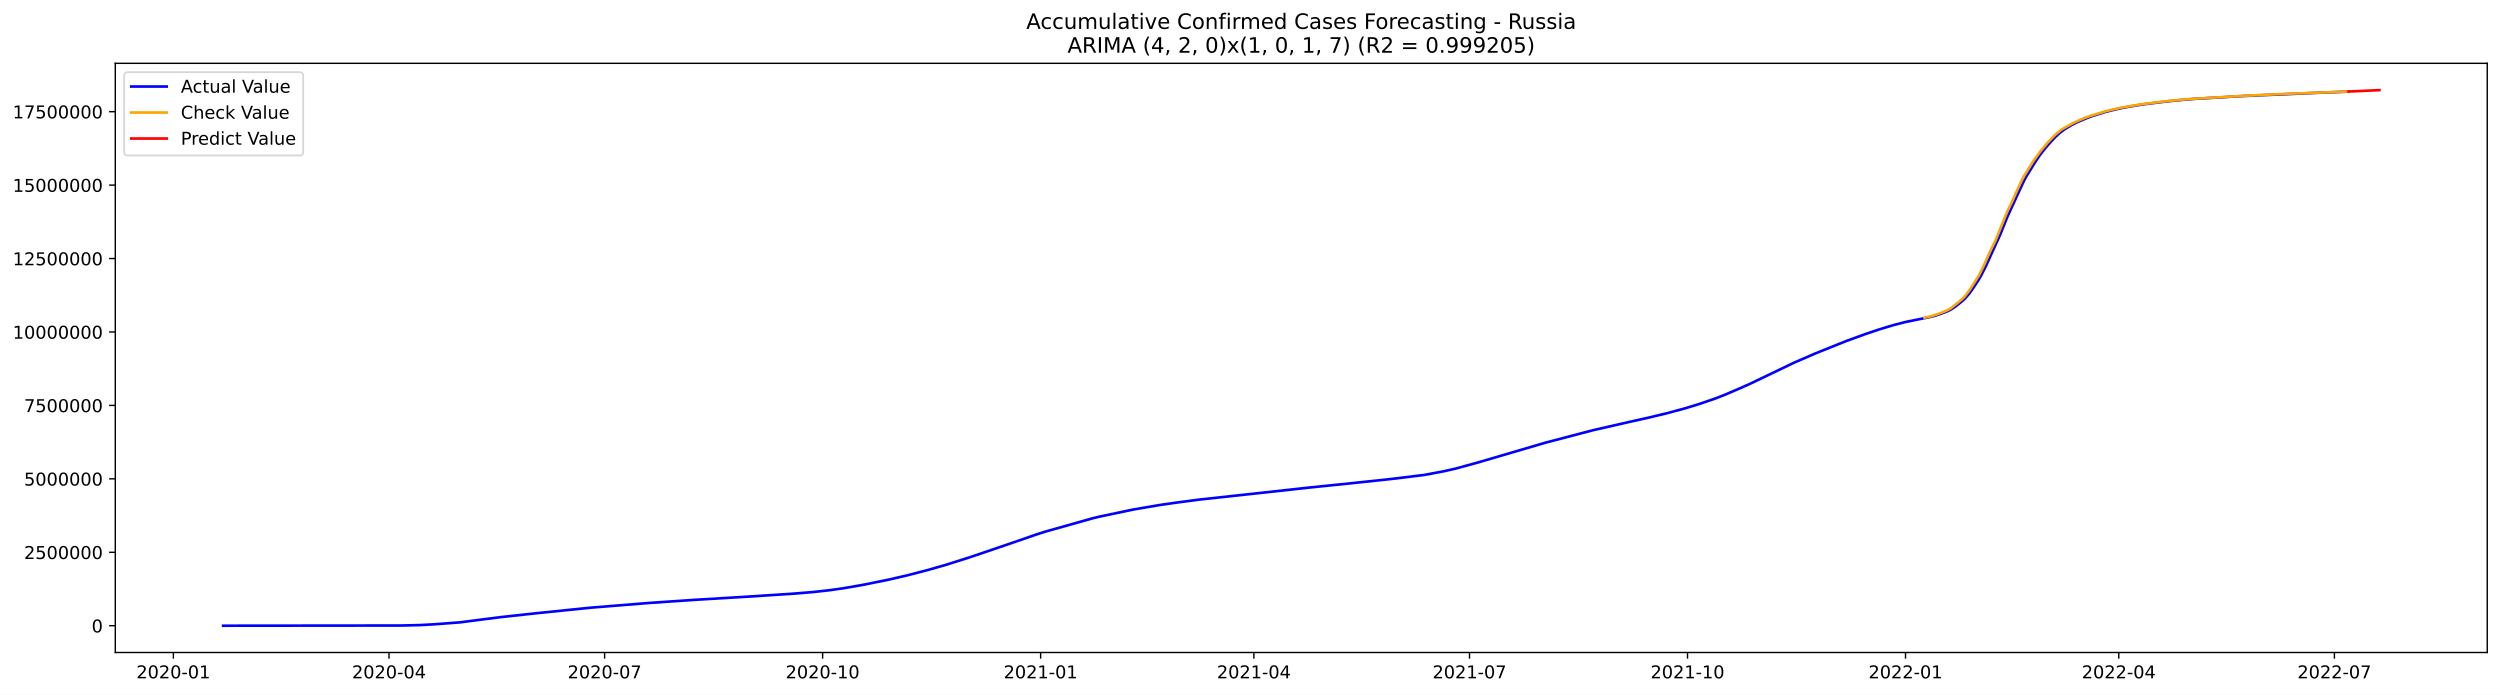
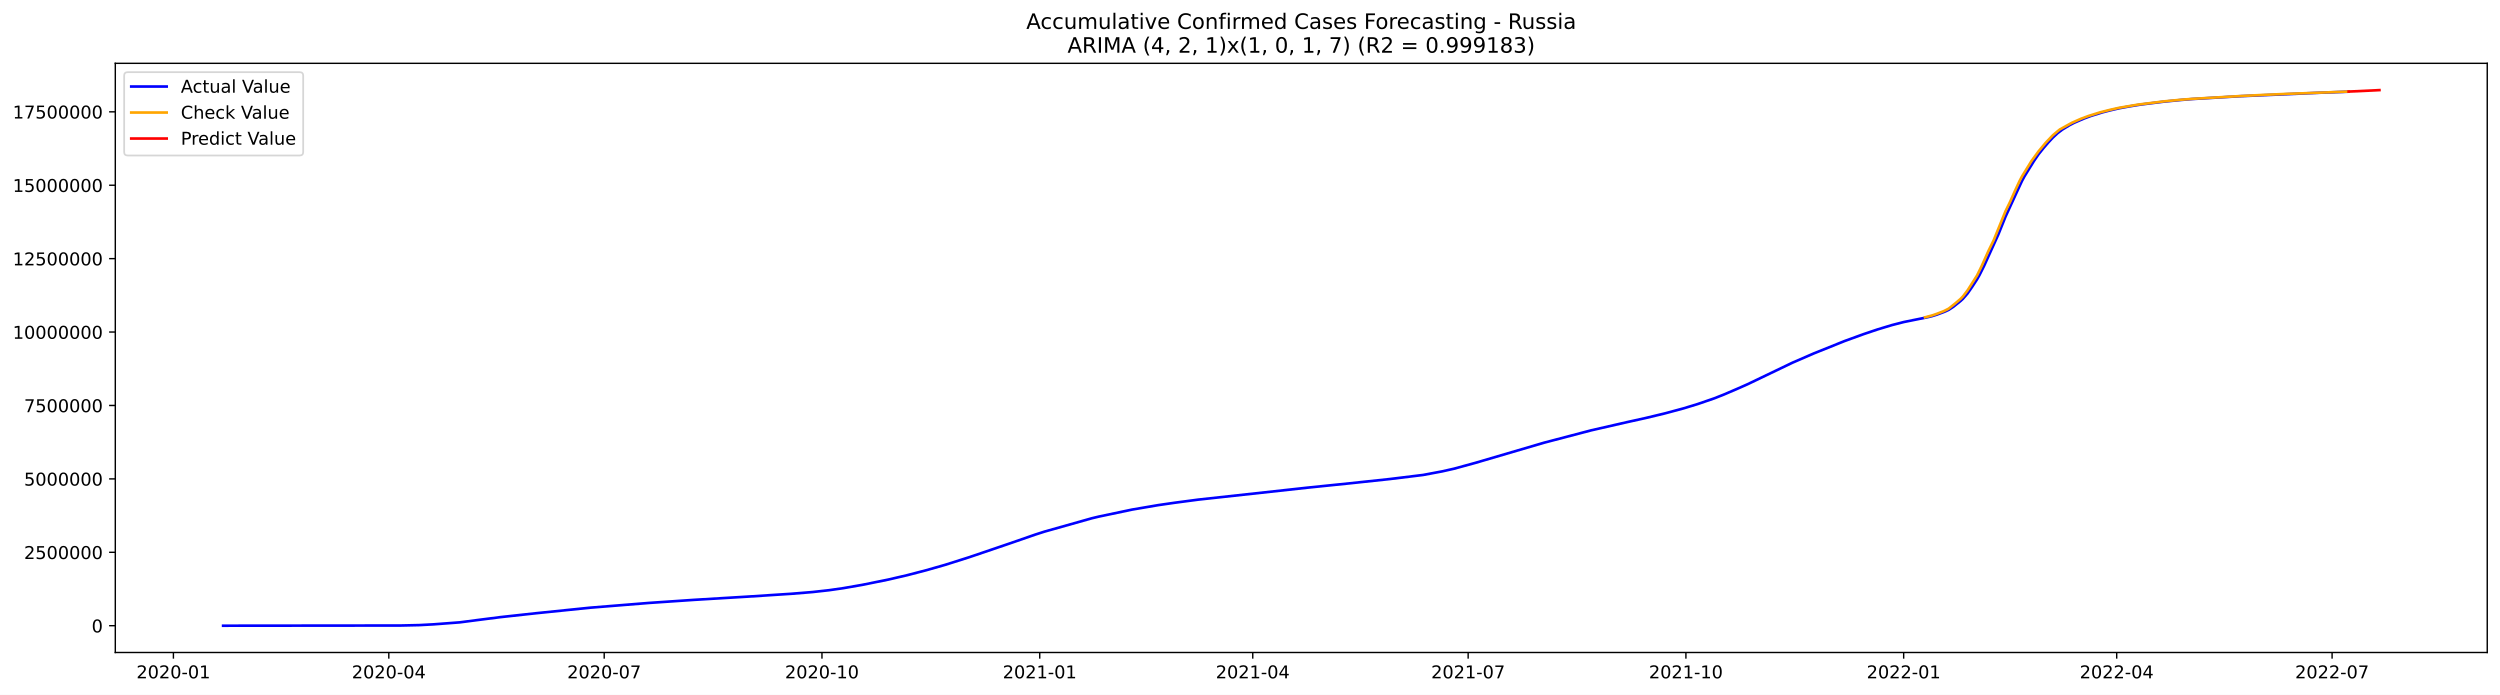
<svg xmlns="http://www.w3.org/2000/svg" xmlns:xlink="http://www.w3.org/1999/xlink" width="1411.5pt" height="392.274pt" viewBox="0 0 1411.5 392.274" version="1.1">
  <defs>
    <style type="text/css">*{stroke-linejoin: round; stroke-linecap: butt}</style>
  </defs>
  <g id="figure_1">
    <g id="patch_1">
      <path d="M 0 392.274  L 1411.5 392.274  L 1411.5 0  L 0 0  z " style="fill: #ffffff" />
    </g>
    <g id="axes_1">
      <g id="patch_2">
        <path d="M 65.1 368.396  L 1404.3 368.396  L 1404.3 35.755  L 65.1 35.755  z " style="fill: #ffffff" />
      </g>
      <g id="matplotlib.axis_1">
        <g id="xtick_1">
          <g id="line2d_1">
            <defs>
-               <path id="m267a9fa837" d="M 0 0  L 0 3.5  " style="stroke: #000000; stroke-width: 0.8" />
+               <path id="mc9245961fc" d="M 0 0  L 0 3.5  " style="stroke: #000000; stroke-width: 0.8" />
            </defs>
            <g>
-               <use xlink:href="#m267a9fa837" x="97.878" y="368.396" style="stroke: #000000; stroke-width: 0.8" />
+               <use xlink:href="#mc9245961fc" x="97.908" y="368.396" style="stroke: #000000; stroke-width: 0.8" />
            </g>
          </g>
          <g id="text_1">
-             <g transform="translate(76.98622 382.9939)scale(0.1 -0.1)">
+             <g transform="translate(77.01706 382.9939)scale(0.1 -0.1)">
              <defs>
                <path id="DejaVuSans-32" d="M 1228 531  L 3431 531  L 3431 0  L 469 0  L 469 531  Q 828 903 1448 1529  Q 2069 2156 2228 2338  Q 2531 2678 2651 2914  Q 2772 3150 2772 3378  Q 2772 3750 2511 3984  Q 2250 4219 1831 4219  Q 1534 4219 1204 4116  Q 875 4013 500 3803  L 500 4441  Q 881 4594 1212 4672  Q 1544 4750 1819 4750  Q 2544 4750 2975 4387  Q 3406 4025 3406 3419  Q 3406 3131 3298 2873  Q 3191 2616 2906 2266  Q 2828 2175 2409 1742  Q 1991 1309 1228 531  z " transform="scale(0.015625)" />
                <path id="DejaVuSans-30" d="M 2034 4250  Q 1547 4250 1301 3770  Q 1056 3291 1056 2328  Q 1056 1369 1301 889  Q 1547 409 2034 409  Q 2525 409 2770 889  Q 3016 1369 3016 2328  Q 3016 3291 2770 3770  Q 2525 4250 2034 4250  z M 2034 4750  Q 2819 4750 3233 4129  Q 3647 3509 3647 2328  Q 3647 1150 3233 529  Q 2819 -91 2034 -91  Q 1250 -91 836 529  Q 422 1150 422 2328  Q 422 3509 836 4129  Q 1250 4750 2034 4750  z " transform="scale(0.015625)" />
                <path id="DejaVuSans-2d" d="M 313 2009  L 1997 2009  L 1997 1497  L 313 1497  L 313 2009  z " transform="scale(0.015625)" />
                <path id="DejaVuSans-31" d="M 794 531  L 1825 531  L 1825 4091  L 703 3866  L 703 4441  L 1819 4666  L 2450 4666  L 2450 531  L 3481 531  L 3481 0  L 794 0  L 794 531  z " transform="scale(0.015625)" />
              </defs>
              <use xlink:href="#DejaVuSans-32" />
              <use xlink:href="#DejaVuSans-30" x="63.623" />
              <use xlink:href="#DejaVuSans-32" x="127.246" />
              <use xlink:href="#DejaVuSans-30" x="190.869" />
              <use xlink:href="#DejaVuSans-2d" x="254.492" />
              <use xlink:href="#DejaVuSans-30" x="290.576" />
              <use xlink:href="#DejaVuSans-31" x="354.199" />
            </g>
          </g>
        </g>
        <g id="xtick_2">
          <g id="line2d_2">
            <g>
-               <use xlink:href="#m267a9fa837" x="219.623" y="368.396" style="stroke: #000000; stroke-width: 0.8" />
+               <use xlink:href="#mc9245961fc" x="219.52" y="368.396" style="stroke: #000000; stroke-width: 0.8" />
            </g>
          </g>
          <g id="text_2">
-             <g transform="translate(198.7317 382.9939)scale(0.1 -0.1)">
+             <g transform="translate(198.6289 382.9939)scale(0.1 -0.1)">
              <defs>
                <path id="DejaVuSans-34" d="M 2419 4116  L 825 1625  L 2419 1625  L 2419 4116  z M 2253 4666  L 3047 4666  L 3047 1625  L 3713 1625  L 3713 1100  L 3047 1100  L 3047 0  L 2419 0  L 2419 1100  L 313 1100  L 313 1709  L 2253 4666  z " transform="scale(0.015625)" />
              </defs>
              <use xlink:href="#DejaVuSans-32" />
              <use xlink:href="#DejaVuSans-30" x="63.623" />
              <use xlink:href="#DejaVuSans-32" x="127.246" />
              <use xlink:href="#DejaVuSans-30" x="190.869" />
              <use xlink:href="#DejaVuSans-2d" x="254.492" />
              <use xlink:href="#DejaVuSans-30" x="290.576" />
              <use xlink:href="#DejaVuSans-34" x="354.199" />
            </g>
          </g>
        </g>
        <g id="xtick_3">
          <g id="line2d_3">
            <g>
-               <use xlink:href="#m267a9fa837" x="341.369" y="368.396" style="stroke: #000000; stroke-width: 0.8" />
+               <use xlink:href="#mc9245961fc" x="341.132" y="368.396" style="stroke: #000000; stroke-width: 0.8" />
            </g>
          </g>
          <g id="text_3">
-             <g transform="translate(320.4771 382.9939)scale(0.1 -0.1)">
+             <g transform="translate(320.2407 382.9939)scale(0.1 -0.1)">
              <defs>
                <path id="DejaVuSans-37" d="M 525 4666  L 3525 4666  L 3525 4397  L 1831 0  L 1172 0  L 2766 4134  L 525 4134  L 525 4666  z " transform="scale(0.015625)" />
              </defs>
              <use xlink:href="#DejaVuSans-32" />
              <use xlink:href="#DejaVuSans-30" x="63.623" />
              <use xlink:href="#DejaVuSans-32" x="127.246" />
              <use xlink:href="#DejaVuSans-30" x="190.869" />
              <use xlink:href="#DejaVuSans-2d" x="254.492" />
              <use xlink:href="#DejaVuSans-30" x="290.576" />
              <use xlink:href="#DejaVuSans-37" x="354.199" />
            </g>
          </g>
        </g>
        <g id="xtick_4">
          <g id="line2d_4">
            <g>
-               <use xlink:href="#m267a9fa837" x="464.452" y="368.396" style="stroke: #000000; stroke-width: 0.8" />
+               <use xlink:href="#mc9245961fc" x="464.08" y="368.396" style="stroke: #000000; stroke-width: 0.8" />
            </g>
          </g>
          <g id="text_4">
-             <g transform="translate(443.5604 382.9939)scale(0.1 -0.1)">
+             <g transform="translate(443.1889 382.9939)scale(0.1 -0.1)">
              <use xlink:href="#DejaVuSans-32" />
              <use xlink:href="#DejaVuSans-30" x="63.623" />
              <use xlink:href="#DejaVuSans-32" x="127.246" />
              <use xlink:href="#DejaVuSans-30" x="190.869" />
              <use xlink:href="#DejaVuSans-2d" x="254.492" />
              <use xlink:href="#DejaVuSans-31" x="290.576" />
              <use xlink:href="#DejaVuSans-30" x="354.199" />
            </g>
          </g>
        </g>
        <g id="xtick_5">
          <g id="line2d_5">
            <g>
-               <use xlink:href="#m267a9fa837" x="587.535" y="368.396" style="stroke: #000000; stroke-width: 0.8" />
+               <use xlink:href="#mc9245961fc" x="587.029" y="368.396" style="stroke: #000000; stroke-width: 0.8" />
            </g>
          </g>
          <g id="text_5">
-             <g transform="translate(566.6438 382.9939)scale(0.1 -0.1)">
+             <g transform="translate(566.1371 382.9939)scale(0.1 -0.1)">
              <use xlink:href="#DejaVuSans-32" />
              <use xlink:href="#DejaVuSans-30" x="63.623" />
              <use xlink:href="#DejaVuSans-32" x="127.246" />
              <use xlink:href="#DejaVuSans-31" x="190.869" />
              <use xlink:href="#DejaVuSans-2d" x="254.492" />
              <use xlink:href="#DejaVuSans-30" x="290.576" />
              <use xlink:href="#DejaVuSans-31" x="354.199" />
            </g>
          </g>
        </g>
        <g id="xtick_6">
          <g id="line2d_6">
            <g>
-               <use xlink:href="#m267a9fa837" x="707.943" y="368.396" style="stroke: #000000; stroke-width: 0.8" />
+               <use xlink:href="#mc9245961fc" x="707.304" y="368.396" style="stroke: #000000; stroke-width: 0.8" />
            </g>
          </g>
          <g id="text_6">
-             <g transform="translate(687.0514 382.9939)scale(0.1 -0.1)">
+             <g transform="translate(686.4125 382.9939)scale(0.1 -0.1)">
              <use xlink:href="#DejaVuSans-32" />
              <use xlink:href="#DejaVuSans-30" x="63.623" />
              <use xlink:href="#DejaVuSans-32" x="127.246" />
              <use xlink:href="#DejaVuSans-31" x="190.869" />
              <use xlink:href="#DejaVuSans-2d" x="254.492" />
              <use xlink:href="#DejaVuSans-30" x="290.576" />
              <use xlink:href="#DejaVuSans-34" x="354.199" />
            </g>
          </g>
        </g>
        <g id="xtick_7">
          <g id="line2d_7">
            <g>
-               <use xlink:href="#m267a9fa837" x="829.688" y="368.396" style="stroke: #000000; stroke-width: 0.8" />
+               <use xlink:href="#mc9245961fc" x="828.916" y="368.396" style="stroke: #000000; stroke-width: 0.8" />
            </g>
          </g>
          <g id="text_7">
-             <g transform="translate(808.7968 382.9939)scale(0.1 -0.1)">
+             <g transform="translate(808.0243 382.9939)scale(0.1 -0.1)">
              <use xlink:href="#DejaVuSans-32" />
              <use xlink:href="#DejaVuSans-30" x="63.623" />
              <use xlink:href="#DejaVuSans-32" x="127.246" />
              <use xlink:href="#DejaVuSans-31" x="190.869" />
              <use xlink:href="#DejaVuSans-2d" x="254.492" />
              <use xlink:href="#DejaVuSans-30" x="290.576" />
              <use xlink:href="#DejaVuSans-37" x="354.199" />
            </g>
          </g>
        </g>
        <g id="xtick_8">
          <g id="line2d_8">
            <g>
-               <use xlink:href="#m267a9fa837" x="952.772" y="368.396" style="stroke: #000000; stroke-width: 0.8" />
+               <use xlink:href="#mc9245961fc" x="951.864" y="368.396" style="stroke: #000000; stroke-width: 0.8" />
            </g>
          </g>
          <g id="text_8">
-             <g transform="translate(931.8801 382.9939)scale(0.1 -0.1)">
+             <g transform="translate(930.9725 382.9939)scale(0.1 -0.1)">
              <use xlink:href="#DejaVuSans-32" />
              <use xlink:href="#DejaVuSans-30" x="63.623" />
              <use xlink:href="#DejaVuSans-32" x="127.246" />
              <use xlink:href="#DejaVuSans-31" x="190.869" />
              <use xlink:href="#DejaVuSans-2d" x="254.492" />
              <use xlink:href="#DejaVuSans-31" x="290.576" />
              <use xlink:href="#DejaVuSans-30" x="354.199" />
            </g>
          </g>
        </g>
        <g id="xtick_9">
          <g id="line2d_9">
            <g>
-               <use xlink:href="#m267a9fa837" x="1075.855" y="368.396" style="stroke: #000000; stroke-width: 0.8" />
+               <use xlink:href="#mc9245961fc" x="1074.812" y="368.396" style="stroke: #000000; stroke-width: 0.8" />
            </g>
          </g>
          <g id="text_9">
-             <g transform="translate(1054.963 382.9939)scale(0.1 -0.1)">
+             <g transform="translate(1053.921 382.9939)scale(0.1 -0.1)">
              <use xlink:href="#DejaVuSans-32" />
              <use xlink:href="#DejaVuSans-30" x="63.623" />
              <use xlink:href="#DejaVuSans-32" x="127.246" />
              <use xlink:href="#DejaVuSans-32" x="190.869" />
              <use xlink:href="#DejaVuSans-2d" x="254.492" />
              <use xlink:href="#DejaVuSans-30" x="290.576" />
              <use xlink:href="#DejaVuSans-31" x="354.199" />
            </g>
          </g>
        </g>
        <g id="xtick_10">
          <g id="line2d_10">
            <g>
-               <use xlink:href="#m267a9fa837" x="1196.262" y="368.396" style="stroke: #000000; stroke-width: 0.8" />
+               <use xlink:href="#mc9245961fc" x="1195.088" y="368.396" style="stroke: #000000; stroke-width: 0.8" />
            </g>
          </g>
          <g id="text_10">
-             <g transform="translate(1175.371 382.9939)scale(0.1 -0.1)">
+             <g transform="translate(1174.196 382.9939)scale(0.1 -0.1)">
              <use xlink:href="#DejaVuSans-32" />
              <use xlink:href="#DejaVuSans-30" x="63.623" />
              <use xlink:href="#DejaVuSans-32" x="127.246" />
              <use xlink:href="#DejaVuSans-32" x="190.869" />
              <use xlink:href="#DejaVuSans-2d" x="254.492" />
              <use xlink:href="#DejaVuSans-30" x="290.576" />
              <use xlink:href="#DejaVuSans-34" x="354.199" />
            </g>
          </g>
        </g>
        <g id="xtick_11">
          <g id="line2d_11">
            <g>
-               <use xlink:href="#m267a9fa837" x="1318.008" y="368.396" style="stroke: #000000; stroke-width: 0.8" />
+               <use xlink:href="#mc9245961fc" x="1316.699" y="368.396" style="stroke: #000000; stroke-width: 0.8" />
            </g>
          </g>
          <g id="text_11">
-             <g transform="translate(1297.116 382.9939)scale(0.1 -0.1)">
+             <g transform="translate(1295.808 382.9939)scale(0.1 -0.1)">
              <use xlink:href="#DejaVuSans-32" />
              <use xlink:href="#DejaVuSans-30" x="63.623" />
              <use xlink:href="#DejaVuSans-32" x="127.246" />
              <use xlink:href="#DejaVuSans-32" x="190.869" />
              <use xlink:href="#DejaVuSans-2d" x="254.492" />
              <use xlink:href="#DejaVuSans-30" x="290.576" />
              <use xlink:href="#DejaVuSans-37" x="354.199" />
            </g>
          </g>
        </g>
      </g>
      <g id="matplotlib.axis_2">
        <g id="ytick_1">
          <g id="line2d_12">
            <defs>
-               <path id="m8fa861ebc6" d="M 0 0  L -3.5 0  " style="stroke: #000000; stroke-width: 0.8" />
+               <path id="mb0e5fa0244" d="M 0 0  L -3.5 0  " style="stroke: #000000; stroke-width: 0.8" />
            </defs>
            <g>
-               <use xlink:href="#m8fa861ebc6" x="65.1" y="353.276" style="stroke: #000000; stroke-width: 0.8" />
+               <use xlink:href="#mb0e5fa0244" x="65.1" y="353.276" style="stroke: #000000; stroke-width: 0.8" />
            </g>
          </g>
          <g id="text_12">
            <g transform="translate(51.7375 357.0747)scale(0.1 -0.1)">
              <use xlink:href="#DejaVuSans-30" />
            </g>
          </g>
        </g>
        <g id="ytick_2">
          <g id="line2d_13">
            <g>
-               <use xlink:href="#m8fa861ebc6" x="65.1" y="311.815" style="stroke: #000000; stroke-width: 0.8" />
+               <use xlink:href="#mb0e5fa0244" x="65.1" y="311.826" style="stroke: #000000; stroke-width: 0.8" />
            </g>
          </g>
          <g id="text_13">
-             <g transform="translate(13.5625 315.6139)scale(0.1 -0.1)">
+             <g transform="translate(13.5625 315.625)scale(0.1 -0.1)">
              <defs>
                <path id="DejaVuSans-35" d="M 691 4666  L 3169 4666  L 3169 4134  L 1269 4134  L 1269 2991  Q 1406 3038 1543 3061  Q 1681 3084 1819 3084  Q 2600 3084 3056 2656  Q 3513 2228 3513 1497  Q 3513 744 3044 326  Q 2575 -91 1722 -91  Q 1428 -91 1123 -41  Q 819 9 494 109  L 494 744  Q 775 591 1075 516  Q 1375 441 1709 441  Q 2250 441 2565 725  Q 2881 1009 2881 1497  Q 2881 1984 2565 2268  Q 2250 2553 1709 2553  Q 1456 2553 1204 2497  Q 953 2441 691 2322  L 691 4666  z " transform="scale(0.015625)" />
              </defs>
              <use xlink:href="#DejaVuSans-32" />
              <use xlink:href="#DejaVuSans-35" x="63.623" />
              <use xlink:href="#DejaVuSans-30" x="127.246" />
              <use xlink:href="#DejaVuSans-30" x="190.869" />
              <use xlink:href="#DejaVuSans-30" x="254.492" />
              <use xlink:href="#DejaVuSans-30" x="318.115" />
              <use xlink:href="#DejaVuSans-30" x="381.738" />
            </g>
          </g>
        </g>
        <g id="ytick_3">
          <g id="line2d_14">
            <g>
-               <use xlink:href="#m8fa861ebc6" x="65.1" y="270.354" style="stroke: #000000; stroke-width: 0.8" />
+               <use xlink:href="#mb0e5fa0244" x="65.1" y="270.376" style="stroke: #000000; stroke-width: 0.8" />
            </g>
          </g>
          <g id="text_14">
-             <g transform="translate(13.5625 274.1532)scale(0.1 -0.1)">
+             <g transform="translate(13.5625 274.1752)scale(0.1 -0.1)">
              <use xlink:href="#DejaVuSans-35" />
              <use xlink:href="#DejaVuSans-30" x="63.623" />
              <use xlink:href="#DejaVuSans-30" x="127.246" />
              <use xlink:href="#DejaVuSans-30" x="190.869" />
              <use xlink:href="#DejaVuSans-30" x="254.492" />
              <use xlink:href="#DejaVuSans-30" x="318.115" />
              <use xlink:href="#DejaVuSans-30" x="381.738" />
            </g>
          </g>
        </g>
        <g id="ytick_4">
          <g id="line2d_15">
            <g>
-               <use xlink:href="#m8fa861ebc6" x="65.1" y="228.893" style="stroke: #000000; stroke-width: 0.8" />
+               <use xlink:href="#mb0e5fa0244" x="65.1" y="228.926" style="stroke: #000000; stroke-width: 0.8" />
            </g>
          </g>
          <g id="text_15">
-             <g transform="translate(13.5625 232.6924)scale(0.1 -0.1)">
+             <g transform="translate(13.5625 232.7255)scale(0.1 -0.1)">
              <use xlink:href="#DejaVuSans-37" />
              <use xlink:href="#DejaVuSans-35" x="63.623" />
              <use xlink:href="#DejaVuSans-30" x="127.246" />
              <use xlink:href="#DejaVuSans-30" x="190.869" />
              <use xlink:href="#DejaVuSans-30" x="254.492" />
              <use xlink:href="#DejaVuSans-30" x="318.115" />
              <use xlink:href="#DejaVuSans-30" x="381.738" />
            </g>
          </g>
        </g>
        <g id="ytick_5">
          <g id="line2d_16">
            <g>
-               <use xlink:href="#m8fa861ebc6" x="65.1" y="187.432" style="stroke: #000000; stroke-width: 0.8" />
+               <use xlink:href="#mb0e5fa0244" x="65.1" y="187.477" style="stroke: #000000; stroke-width: 0.8" />
            </g>
          </g>
          <g id="text_16">
-             <g transform="translate(7.2 191.2316)scale(0.1 -0.1)">
+             <g transform="translate(7.2 191.2757)scale(0.1 -0.1)">
              <use xlink:href="#DejaVuSans-31" />
              <use xlink:href="#DejaVuSans-30" x="63.623" />
              <use xlink:href="#DejaVuSans-30" x="127.246" />
              <use xlink:href="#DejaVuSans-30" x="190.869" />
              <use xlink:href="#DejaVuSans-30" x="254.492" />
              <use xlink:href="#DejaVuSans-30" x="318.115" />
              <use xlink:href="#DejaVuSans-30" x="381.738" />
              <use xlink:href="#DejaVuSans-30" x="445.361" />
            </g>
          </g>
        </g>
        <g id="ytick_6">
          <g id="line2d_17">
            <g>
-               <use xlink:href="#m8fa861ebc6" x="65.1" y="145.972" style="stroke: #000000; stroke-width: 0.8" />
+               <use xlink:href="#mb0e5fa0244" x="65.1" y="146.027" style="stroke: #000000; stroke-width: 0.8" />
            </g>
          </g>
          <g id="text_17">
-             <g transform="translate(7.2 149.7708)scale(0.1 -0.1)">
+             <g transform="translate(7.2 149.826)scale(0.1 -0.1)">
              <use xlink:href="#DejaVuSans-31" />
              <use xlink:href="#DejaVuSans-32" x="63.623" />
              <use xlink:href="#DejaVuSans-35" x="127.246" />
              <use xlink:href="#DejaVuSans-30" x="190.869" />
              <use xlink:href="#DejaVuSans-30" x="254.492" />
              <use xlink:href="#DejaVuSans-30" x="318.115" />
              <use xlink:href="#DejaVuSans-30" x="381.738" />
              <use xlink:href="#DejaVuSans-30" x="445.361" />
            </g>
          </g>
        </g>
        <g id="ytick_7">
          <g id="line2d_18">
            <g>
-               <use xlink:href="#m8fa861ebc6" x="65.1" y="104.511" style="stroke: #000000; stroke-width: 0.8" />
+               <use xlink:href="#mb0e5fa0244" x="65.1" y="104.577" style="stroke: #000000; stroke-width: 0.8" />
            </g>
          </g>
          <g id="text_18">
-             <g transform="translate(7.2 108.31)scale(0.1 -0.1)">
+             <g transform="translate(7.2 108.3763)scale(0.1 -0.1)">
              <use xlink:href="#DejaVuSans-31" />
              <use xlink:href="#DejaVuSans-35" x="63.623" />
              <use xlink:href="#DejaVuSans-30" x="127.246" />
              <use xlink:href="#DejaVuSans-30" x="190.869" />
              <use xlink:href="#DejaVuSans-30" x="254.492" />
              <use xlink:href="#DejaVuSans-30" x="318.115" />
              <use xlink:href="#DejaVuSans-30" x="381.738" />
              <use xlink:href="#DejaVuSans-30" x="445.361" />
            </g>
          </g>
        </g>
        <g id="ytick_8">
          <g id="line2d_19">
            <g>
-               <use xlink:href="#m8fa861ebc6" x="65.1" y="63.05" style="stroke: #000000; stroke-width: 0.8" />
+               <use xlink:href="#mb0e5fa0244" x="65.1" y="63.127" style="stroke: #000000; stroke-width: 0.8" />
            </g>
          </g>
          <g id="text_19">
-             <g transform="translate(7.2 66.84923)scale(0.1 -0.1)">
+             <g transform="translate(7.2 66.92651)scale(0.1 -0.1)">
              <use xlink:href="#DejaVuSans-31" />
              <use xlink:href="#DejaVuSans-37" x="63.623" />
              <use xlink:href="#DejaVuSans-35" x="127.246" />
              <use xlink:href="#DejaVuSans-30" x="190.869" />
              <use xlink:href="#DejaVuSans-30" x="254.492" />
              <use xlink:href="#DejaVuSans-30" x="318.115" />
              <use xlink:href="#DejaVuSans-30" x="381.738" />
              <use xlink:href="#DejaVuSans-30" x="445.361" />
            </g>
          </g>
        </g>
      </g>
      <g id="line2d_20">
-         <path d="M 125.973 353.276  L 226.312 353.17  L 237.015 352.926  L 245.042 352.494  L 259.759 351.378  L 269.124 350.16  L 282.503 348.455  L 302.571 346.257  L 333.341 343.107  L 366.788 340.403  L 392.207 338.672  L 421.64 336.899  L 447.06 335.249  L 459.1 334.265  L 468.465 333.224  L 476.493 332.077  L 487.196 330.21  L 501.912 327.231  L 512.615 324.749  L 523.318 321.967  L 534.021 318.915  L 547.399 314.682  L 564.792 308.782  L 570.143 306.962  L 584.859 301.864  L 590.211 300.144  L 616.968 292.603  L 620.982 291.644  L 639.712 287.702  L 654.428 285.19  L 663.793 283.834  L 677.172 282.067  L 738.714 275.329  L 762.795 272.857  L 785.539 270.427  L 804.269 268.133  L 814.972 266.121  L 821.661 264.616  L 833.702 261.329  L 872.5 249.947  L 899.257 242.932  L 919.325 238.348  L 930.028 235.978  L 940.731 233.412  L 951.434 230.533  L 959.461 228.081  L 968.826 224.865  L 974.177 222.748  L 982.204 219.302  L 987.556 216.936  L 1012.975 204.744  L 1025.016 199.524  L 1042.408 192.534  L 1053.111 188.641  L 1061.138 185.941  L 1069.166 183.513  L 1075.855 181.794  L 1081.206 180.704  L 1089.233 179.089  L 1091.909 178.446  L 1094.585 177.607  L 1098.599 176.108  L 1101.274 174.913  L 1103.95 173.157  L 1107.964 169.932  L 1109.301 168.703  L 1111.977 165.629  L 1114.653 161.771  L 1117.329 157.663  L 1118.666 155.324  L 1121.342 149.991  L 1129.369 132.307  L 1133.383 122.356  L 1140.072 107.787  L 1142.748 102.06  L 1144.086 99.575  L 1149.437 90.918  L 1152.113 87  L 1154.789 83.653  L 1157.464 80.533  L 1160.14 77.652  L 1162.816 75.152  L 1165.492 73.106  L 1169.505 70.667  L 1172.181 69.273  L 1177.532 66.95  L 1181.546 65.438  L 1188.235 63.352  L 1192.249 62.313  L 1197.6 61.068  L 1202.952 60.076  L 1209.641 58.979  L 1223.02 57.298  L 1232.385 56.378  L 1239.074 55.825  L 1265.831 54.248  L 1311.319 52.27  L 1326.035 51.73  L 1326.035 51.73  " clip-path="url(#p42661664d2)" style="fill: none; stroke: #0000ff; stroke-width: 1.5; stroke-linecap: square" />
+         <path d="M 125.973 353.276  L 226.202 353.17  L 236.893 352.926  L 244.912 352.494  L 259.612 351.378  L 268.967 350.161  L 282.331 348.456  L 302.377 346.259  L 333.114 343.11  L 366.524 340.406  L 391.915 338.676  L 421.316 336.903  L 446.707 335.254  L 458.735 334.27  L 468.089 333.23  L 476.108 332.082  L 486.799 330.216  L 501.499 327.238  L 512.19 324.757  L 522.882 321.975  L 533.573 318.924  L 546.937 314.692  L 564.31 308.794  L 569.655 306.974  L 584.356 301.878  L 589.701 300.158  L 616.429 292.619  L 620.438 291.661  L 639.148 287.719  L 653.848 285.208  L 663.203 283.853  L 676.567 282.086  L 738.041 275.35  L 762.096 272.879  L 784.815 270.449  L 803.524 268.155  L 814.215 266.145  L 820.897 264.639  L 832.925 261.353  L 871.68 249.975  L 898.408 242.961  L 918.454 238.379  L 929.145 236.009  L 939.836 233.443  L 950.528 230.566  L 958.546 228.115  L 967.901 224.899  L 973.246 222.783  L 981.265 219.338  L 986.61 216.973  L 1012.002 204.784  L 1024.029 199.565  L 1041.402 192.576  L 1052.093 188.684  L 1060.112 185.985  L 1068.13 183.559  L 1074.812 181.839  L 1080.158 180.75  L 1088.176 179.135  L 1090.849 178.492  L 1093.522 177.654  L 1097.531 176.155  L 1100.204 174.96  L 1102.876 173.205  L 1106.886 169.981  L 1108.222 168.753  L 1110.895 165.679  L 1113.568 161.822  L 1116.24 157.715  L 1117.577 155.377  L 1120.25 150.045  L 1128.268 132.365  L 1132.277 122.418  L 1138.959 107.853  L 1141.632 102.127  L 1142.968 99.642  L 1148.314 90.988  L 1150.987 87.071  L 1153.659 83.725  L 1156.332 80.606  L 1159.005 77.726  L 1161.678 75.226  L 1164.351 73.181  L 1168.36 70.742  L 1171.033 69.348  L 1176.378 67.026  L 1180.387 65.514  L 1187.069 63.429  L 1191.078 62.391  L 1196.424 61.146  L 1201.77 60.155  L 1208.452 59.058  L 1221.815 57.377  L 1231.17 56.457  L 1237.852 55.904  L 1264.58 54.328  L 1310.017 52.35  L 1326.054 51.754  L 1326.054 51.754  " clip-path="url(#p8d961271cc)" style="fill: none; stroke: #0000ff; stroke-width: 1.5; stroke-linecap: square" />
      </g>
      <g id="line2d_21">
-         <path d="M 1086.558 179.388  L 1090.571 178.495  L 1094.585 177.139  L 1098.599 175.582  L 1101.274 174.224  L 1105.288 171.011  L 1107.964 168.76  L 1109.301 167.381  L 1111.977 163.877  L 1117.329 155.492  L 1120.004 150.042  L 1124.018 141.124  L 1126.694 135.702  L 1133.383 119.267  L 1136.059 113.785  L 1138.734 107.76  L 1141.41 102.029  L 1142.748 99.513  L 1148.099 90.831  L 1152.113 85.339  L 1156.127 80.517  L 1160.14 76.319  L 1162.816 74.071  L 1164.154 72.986  L 1170.843 69.282  L 1176.195 66.913  L 1180.208 65.439  L 1188.235 62.985  L 1192.249 61.991  L 1197.6 60.785  L 1208.303 58.975  L 1223.02 57.152  L 1232.385 56.25  L 1239.074 55.731  L 1251.115 55.028  L 1264.493 54.246  L 1277.872 53.561  L 1292.589 52.912  L 1326.035 51.673  L 1326.035 51.673  " clip-path="url(#p42661664d2)" style="fill: none; stroke: #ffa500; stroke-width: 1.5; stroke-linecap: square" />
+         <path d="M 1086.84 179.159  L 1090.849 178.105  L 1093.522 177.185  L 1097.531 175.625  L 1100.204 174.267  L 1104.213 171.062  L 1106.886 168.798  L 1108.222 167.42  L 1110.895 163.931  L 1116.24 155.533  L 1118.913 150.092  L 1122.922 141.163  L 1125.595 135.743  L 1132.277 119.318  L 1134.95 113.848  L 1137.623 107.839  L 1140.295 102.104  L 1141.632 99.587  L 1146.977 90.906  L 1150.987 85.42  L 1154.996 80.604  L 1159.005 76.393  L 1161.678 74.141  L 1163.014 73.059  L 1169.696 69.366  L 1175.042 66.998  L 1179.051 65.508  L 1185.733 63.42  L 1191.078 62.068  L 1196.424 60.863  L 1207.115 59.053  L 1221.815 57.232  L 1231.17 56.329  L 1237.852 55.81  L 1249.88 55.108  L 1263.244 54.325  L 1276.608 53.641  L 1291.308 52.992  L 1326.054 51.694  L 1326.054 51.694  " clip-path="url(#p8d961271cc)" style="fill: none; stroke: #ffa500; stroke-width: 1.5; stroke-linecap: square" />
      </g>
      <g id="line2d_22">
-         <path d="M 1326.035 51.673  L 1327.373 51.614  L 1328.711 51.557  L 1330.049 51.502  L 1331.387 51.448  L 1332.724 51.389  L 1334.062 51.327  L 1335.4 51.264  L 1336.738 51.198  L 1338.076 51.134  L 1339.414 51.071  L 1340.752 51.009  L 1342.089 50.943  L 1343.427 50.876  " clip-path="url(#p42661664d2)" style="fill: none; stroke: #ff0000; stroke-width: 1.5; stroke-linecap: square" />
+         <path d="M 1326.054 51.694  L 1327.391 51.637  L 1328.727 51.582  L 1330.063 51.528  L 1331.4 51.469  L 1332.736 51.406  L 1334.073 51.342  L 1335.409 51.276  L 1336.745 51.211  L 1338.082 51.147  L 1339.418 51.084  L 1340.754 51.016  L 1342.091 50.946  L 1343.427 50.876  " clip-path="url(#p8d961271cc)" style="fill: none; stroke: #ff0000; stroke-width: 1.5; stroke-linecap: square" />
      </g>
      <g id="patch_3">
        <path d="M 65.1 368.396  L 65.1 35.755  " style="fill: none; stroke: #000000; stroke-width: 0.8; stroke-linejoin: miter; stroke-linecap: square" />
      </g>
      <g id="patch_4">
        <path d="M 1404.3 368.396  L 1404.3 35.755  " style="fill: none; stroke: #000000; stroke-width: 0.8; stroke-linejoin: miter; stroke-linecap: square" />
      </g>
      <g id="patch_5">
        <path d="M 65.1 368.396  L 1404.3 368.396  " style="fill: none; stroke: #000000; stroke-width: 0.8; stroke-linejoin: miter; stroke-linecap: square" />
      </g>
      <g id="patch_6">
        <path d="M 65.1 35.755  L 1404.3 35.755  " style="fill: none; stroke: #000000; stroke-width: 0.8; stroke-linejoin: miter; stroke-linecap: square" />
      </g>
      <g id="text_20">
        <g transform="translate(579.4322 16.31812)scale(0.12 -0.12)">
          <defs>
            <path id="DejaVuSans-41" d="M 2188 4044  L 1331 1722  L 3047 1722  L 2188 4044  z M 1831 4666  L 2547 4666  L 4325 0  L 3669 0  L 3244 1197  L 1141 1197  L 716 0  L 50 0  L 1831 4666  z " transform="scale(0.015625)" />
            <path id="DejaVuSans-63" d="M 3122 3366  L 3122 2828  Q 2878 2963 2633 3030  Q 2388 3097 2138 3097  Q 1578 3097 1268 2742  Q 959 2388 959 1747  Q 959 1106 1268 751  Q 1578 397 2138 397  Q 2388 397 2633 464  Q 2878 531 3122 666  L 3122 134  Q 2881 22 2623 -34  Q 2366 -91 2075 -91  Q 1284 -91 818 406  Q 353 903 353 1747  Q 353 2603 823 3093  Q 1294 3584 2113 3584  Q 2378 3584 2631 3529  Q 2884 3475 3122 3366  z " transform="scale(0.015625)" />
            <path id="DejaVuSans-75" d="M 544 1381  L 544 3500  L 1119 3500  L 1119 1403  Q 1119 906 1312 657  Q 1506 409 1894 409  Q 2359 409 2629 706  Q 2900 1003 2900 1516  L 2900 3500  L 3475 3500  L 3475 0  L 2900 0  L 2900 538  Q 2691 219 2414 64  Q 2138 -91 1772 -91  Q 1169 -91 856 284  Q 544 659 544 1381  z M 1991 3584  L 1991 3584  z " transform="scale(0.015625)" />
            <path id="DejaVuSans-6d" d="M 3328 2828  Q 3544 3216 3844 3400  Q 4144 3584 4550 3584  Q 5097 3584 5394 3201  Q 5691 2819 5691 2113  L 5691 0  L 5113 0  L 5113 2094  Q 5113 2597 4934 2840  Q 4756 3084 4391 3084  Q 3944 3084 3684 2787  Q 3425 2491 3425 1978  L 3425 0  L 2847 0  L 2847 2094  Q 2847 2600 2669 2842  Q 2491 3084 2119 3084  Q 1678 3084 1418 2786  Q 1159 2488 1159 1978  L 1159 0  L 581 0  L 581 3500  L 1159 3500  L 1159 2956  Q 1356 3278 1631 3431  Q 1906 3584 2284 3584  Q 2666 3584 2933 3390  Q 3200 3197 3328 2828  z " transform="scale(0.015625)" />
            <path id="DejaVuSans-6c" d="M 603 4863  L 1178 4863  L 1178 0  L 603 0  L 603 4863  z " transform="scale(0.015625)" />
            <path id="DejaVuSans-61" d="M 2194 1759  Q 1497 1759 1228 1600  Q 959 1441 959 1056  Q 959 750 1161 570  Q 1363 391 1709 391  Q 2188 391 2477 730  Q 2766 1069 2766 1631  L 2766 1759  L 2194 1759  z M 3341 1997  L 3341 0  L 2766 0  L 2766 531  Q 2569 213 2275 61  Q 1981 -91 1556 -91  Q 1019 -91 701 211  Q 384 513 384 1019  Q 384 1609 779 1909  Q 1175 2209 1959 2209  L 2766 2209  L 2766 2266  Q 2766 2663 2505 2880  Q 2244 3097 1772 3097  Q 1472 3097 1187 3025  Q 903 2953 641 2809  L 641 3341  Q 956 3463 1253 3523  Q 1550 3584 1831 3584  Q 2591 3584 2966 3190  Q 3341 2797 3341 1997  z " transform="scale(0.015625)" />
            <path id="DejaVuSans-74" d="M 1172 4494  L 1172 3500  L 2356 3500  L 2356 3053  L 1172 3053  L 1172 1153  Q 1172 725 1289 603  Q 1406 481 1766 481  L 2356 481  L 2356 0  L 1766 0  Q 1100 0 847 248  Q 594 497 594 1153  L 594 3053  L 172 3053  L 172 3500  L 594 3500  L 594 4494  L 1172 4494  z " transform="scale(0.015625)" />
            <path id="DejaVuSans-69" d="M 603 3500  L 1178 3500  L 1178 0  L 603 0  L 603 3500  z M 603 4863  L 1178 4863  L 1178 4134  L 603 4134  L 603 4863  z " transform="scale(0.015625)" />
            <path id="DejaVuSans-76" d="M 191 3500  L 800 3500  L 1894 563  L 2988 3500  L 3597 3500  L 2284 0  L 1503 0  L 191 3500  z " transform="scale(0.015625)" />
            <path id="DejaVuSans-65" d="M 3597 1894  L 3597 1613  L 953 1613  Q 991 1019 1311 708  Q 1631 397 2203 397  Q 2534 397 2845 478  Q 3156 559 3463 722  L 3463 178  Q 3153 47 2828 -22  Q 2503 -91 2169 -91  Q 1331 -91 842 396  Q 353 884 353 1716  Q 353 2575 817 3079  Q 1281 3584 2069 3584  Q 2775 3584 3186 3129  Q 3597 2675 3597 1894  z M 3022 2063  Q 3016 2534 2758 2815  Q 2500 3097 2075 3097  Q 1594 3097 1305 2825  Q 1016 2553 972 2059  L 3022 2063  z " transform="scale(0.015625)" />
            <path id="DejaVuSans-20" transform="scale(0.015625)" />
            <path id="DejaVuSans-43" d="M 4122 4306  L 4122 3641  Q 3803 3938 3442 4084  Q 3081 4231 2675 4231  Q 1875 4231 1450 3742  Q 1025 3253 1025 2328  Q 1025 1406 1450 917  Q 1875 428 2675 428  Q 3081 428 3442 575  Q 3803 722 4122 1019  L 4122 359  Q 3791 134 3420 21  Q 3050 -91 2638 -91  Q 1578 -91 968 557  Q 359 1206 359 2328  Q 359 3453 968 4101  Q 1578 4750 2638 4750  Q 3056 4750 3426 4639  Q 3797 4528 4122 4306  z " transform="scale(0.015625)" />
            <path id="DejaVuSans-6f" d="M 1959 3097  Q 1497 3097 1228 2736  Q 959 2375 959 1747  Q 959 1119 1226 758  Q 1494 397 1959 397  Q 2419 397 2687 759  Q 2956 1122 2956 1747  Q 2956 2369 2687 2733  Q 2419 3097 1959 3097  z M 1959 3584  Q 2709 3584 3137 3096  Q 3566 2609 3566 1747  Q 3566 888 3137 398  Q 2709 -91 1959 -91  Q 1206 -91 779 398  Q 353 888 353 1747  Q 353 2609 779 3096  Q 1206 3584 1959 3584  z " transform="scale(0.015625)" />
            <path id="DejaVuSans-6e" d="M 3513 2113  L 3513 0  L 2938 0  L 2938 2094  Q 2938 2591 2744 2837  Q 2550 3084 2163 3084  Q 1697 3084 1428 2787  Q 1159 2491 1159 1978  L 1159 0  L 581 0  L 581 3500  L 1159 3500  L 1159 2956  Q 1366 3272 1645 3428  Q 1925 3584 2291 3584  Q 2894 3584 3203 3211  Q 3513 2838 3513 2113  z " transform="scale(0.015625)" />
            <path id="DejaVuSans-66" d="M 2375 4863  L 2375 4384  L 1825 4384  Q 1516 4384 1395 4259  Q 1275 4134 1275 3809  L 1275 3500  L 2222 3500  L 2222 3053  L 1275 3053  L 1275 0  L 697 0  L 697 3053  L 147 3053  L 147 3500  L 697 3500  L 697 3744  Q 697 4328 969 4595  Q 1241 4863 1831 4863  L 2375 4863  z " transform="scale(0.015625)" />
            <path id="DejaVuSans-72" d="M 2631 2963  Q 2534 3019 2420 3045  Q 2306 3072 2169 3072  Q 1681 3072 1420 2755  Q 1159 2438 1159 1844  L 1159 0  L 581 0  L 581 3500  L 1159 3500  L 1159 2956  Q 1341 3275 1631 3429  Q 1922 3584 2338 3584  Q 2397 3584 2469 3576  Q 2541 3569 2628 3553  L 2631 2963  z " transform="scale(0.015625)" />
            <path id="DejaVuSans-64" d="M 2906 2969  L 2906 4863  L 3481 4863  L 3481 0  L 2906 0  L 2906 525  Q 2725 213 2448 61  Q 2172 -91 1784 -91  Q 1150 -91 751 415  Q 353 922 353 1747  Q 353 2572 751 3078  Q 1150 3584 1784 3584  Q 2172 3584 2448 3432  Q 2725 3281 2906 2969  z M 947 1747  Q 947 1113 1208 752  Q 1469 391 1925 391  Q 2381 391 2643 752  Q 2906 1113 2906 1747  Q 2906 2381 2643 2742  Q 2381 3103 1925 3103  Q 1469 3103 1208 2742  Q 947 2381 947 1747  z " transform="scale(0.015625)" />
            <path id="DejaVuSans-73" d="M 2834 3397  L 2834 2853  Q 2591 2978 2328 3040  Q 2066 3103 1784 3103  Q 1356 3103 1142 2972  Q 928 2841 928 2578  Q 928 2378 1081 2264  Q 1234 2150 1697 2047  L 1894 2003  Q 2506 1872 2764 1633  Q 3022 1394 3022 966  Q 3022 478 2636 193  Q 2250 -91 1575 -91  Q 1294 -91 989 -36  Q 684 19 347 128  L 347 722  Q 666 556 975 473  Q 1284 391 1588 391  Q 1994 391 2212 530  Q 2431 669 2431 922  Q 2431 1156 2273 1281  Q 2116 1406 1581 1522  L 1381 1569  Q 847 1681 609 1914  Q 372 2147 372 2553  Q 372 3047 722 3315  Q 1072 3584 1716 3584  Q 2034 3584 2315 3537  Q 2597 3491 2834 3397  z " transform="scale(0.015625)" />
            <path id="DejaVuSans-46" d="M 628 4666  L 3309 4666  L 3309 4134  L 1259 4134  L 1259 2759  L 3109 2759  L 3109 2228  L 1259 2228  L 1259 0  L 628 0  L 628 4666  z " transform="scale(0.015625)" />
            <path id="DejaVuSans-67" d="M 2906 1791  Q 2906 2416 2648 2759  Q 2391 3103 1925 3103  Q 1463 3103 1205 2759  Q 947 2416 947 1791  Q 947 1169 1205 825  Q 1463 481 1925 481  Q 2391 481 2648 825  Q 2906 1169 2906 1791  z M 3481 434  Q 3481 -459 3084 -895  Q 2688 -1331 1869 -1331  Q 1566 -1331 1297 -1286  Q 1028 -1241 775 -1147  L 775 -588  Q 1028 -725 1275 -790  Q 1522 -856 1778 -856  Q 2344 -856 2625 -561  Q 2906 -266 2906 331  L 2906 616  Q 2728 306 2450 153  Q 2172 0 1784 0  Q 1141 0 747 490  Q 353 981 353 1791  Q 353 2603 747 3093  Q 1141 3584 1784 3584  Q 2172 3584 2450 3431  Q 2728 3278 2906 2969  L 2906 3500  L 3481 3500  L 3481 434  z " transform="scale(0.015625)" />
            <path id="DejaVuSans-52" d="M 2841 2188  Q 3044 2119 3236 1894  Q 3428 1669 3622 1275  L 4263 0  L 3584 0  L 2988 1197  Q 2756 1666 2539 1819  Q 2322 1972 1947 1972  L 1259 1972  L 1259 0  L 628 0  L 628 4666  L 2053 4666  Q 2853 4666 3247 4331  Q 3641 3997 3641 3322  Q 3641 2881 3436 2590  Q 3231 2300 2841 2188  z M 1259 4147  L 1259 2491  L 2053 2491  Q 2509 2491 2742 2702  Q 2975 2913 2975 3322  Q 2975 3731 2742 3939  Q 2509 4147 2053 4147  L 1259 4147  z " transform="scale(0.015625)" />
          </defs>
          <use xlink:href="#DejaVuSans-41" />
          <use xlink:href="#DejaVuSans-63" x="66.658" />
          <use xlink:href="#DejaVuSans-63" x="121.639" />
          <use xlink:href="#DejaVuSans-75" x="176.619" />
          <use xlink:href="#DejaVuSans-6d" x="239.998" />
          <use xlink:href="#DejaVuSans-75" x="337.41" />
          <use xlink:href="#DejaVuSans-6c" x="400.789" />
          <use xlink:href="#DejaVuSans-61" x="428.572" />
          <use xlink:href="#DejaVuSans-74" x="489.852" />
          <use xlink:href="#DejaVuSans-69" x="529.061" />
          <use xlink:href="#DejaVuSans-76" x="556.844" />
          <use xlink:href="#DejaVuSans-65" x="616.023" />
          <use xlink:href="#DejaVuSans-20" x="677.547" />
          <use xlink:href="#DejaVuSans-43" x="709.334" />
          <use xlink:href="#DejaVuSans-6f" x="779.158" />
          <use xlink:href="#DejaVuSans-6e" x="840.34" />
          <use xlink:href="#DejaVuSans-66" x="903.719" />
          <use xlink:href="#DejaVuSans-69" x="938.924" />
          <use xlink:href="#DejaVuSans-72" x="966.707" />
          <use xlink:href="#DejaVuSans-6d" x="1006.07" />
          <use xlink:href="#DejaVuSans-65" x="1103.482" />
          <use xlink:href="#DejaVuSans-64" x="1165.006" />
          <use xlink:href="#DejaVuSans-20" x="1228.482" />
          <use xlink:href="#DejaVuSans-43" x="1260.27" />
          <use xlink:href="#DejaVuSans-61" x="1330.094" />
          <use xlink:href="#DejaVuSans-73" x="1391.373" />
          <use xlink:href="#DejaVuSans-65" x="1443.473" />
          <use xlink:href="#DejaVuSans-73" x="1504.996" />
          <use xlink:href="#DejaVuSans-20" x="1557.096" />
          <use xlink:href="#DejaVuSans-46" x="1588.883" />
          <use xlink:href="#DejaVuSans-6f" x="1642.777" />
          <use xlink:href="#DejaVuSans-72" x="1703.959" />
          <use xlink:href="#DejaVuSans-65" x="1742.822" />
          <use xlink:href="#DejaVuSans-63" x="1804.346" />
          <use xlink:href="#DejaVuSans-61" x="1859.326" />
          <use xlink:href="#DejaVuSans-73" x="1920.605" />
          <use xlink:href="#DejaVuSans-74" x="1972.705" />
          <use xlink:href="#DejaVuSans-69" x="2011.914" />
          <use xlink:href="#DejaVuSans-6e" x="2039.697" />
          <use xlink:href="#DejaVuSans-67" x="2103.076" />
          <use xlink:href="#DejaVuSans-20" x="2166.553" />
          <use xlink:href="#DejaVuSans-2d" x="2198.34" />
          <use xlink:href="#DejaVuSans-20" x="2234.424" />
          <use xlink:href="#DejaVuSans-52" x="2266.211" />
          <use xlink:href="#DejaVuSans-75" x="2331.193" />
          <use xlink:href="#DejaVuSans-73" x="2394.572" />
          <use xlink:href="#DejaVuSans-73" x="2446.672" />
          <use xlink:href="#DejaVuSans-69" x="2498.771" />
          <use xlink:href="#DejaVuSans-61" x="2526.555" />
        </g>
        <g transform="translate(602.7159 29.7555)scale(0.12 -0.12)">
          <defs>
            <path id="DejaVuSans-49" d="M 628 4666  L 1259 4666  L 1259 0  L 628 0  L 628 4666  z " transform="scale(0.015625)" />
            <path id="DejaVuSans-4d" d="M 628 4666  L 1569 4666  L 2759 1491  L 3956 4666  L 4897 4666  L 4897 0  L 4281 0  L 4281 4097  L 3078 897  L 2444 897  L 1241 4097  L 1241 0  L 628 0  L 628 4666  z " transform="scale(0.015625)" />
            <path id="DejaVuSans-28" d="M 1984 4856  Q 1566 4138 1362 3434  Q 1159 2731 1159 2009  Q 1159 1288 1364 580  Q 1569 -128 1984 -844  L 1484 -844  Q 1016 -109 783 600  Q 550 1309 550 2009  Q 550 2706 781 3412  Q 1013 4119 1484 4856  L 1984 4856  z " transform="scale(0.015625)" />
            <path id="DejaVuSans-2c" d="M 750 794  L 1409 794  L 1409 256  L 897 -744  L 494 -744  L 750 256  L 750 794  z " transform="scale(0.015625)" />
            <path id="DejaVuSans-29" d="M 513 4856  L 1013 4856  Q 1481 4119 1714 3412  Q 1947 2706 1947 2009  Q 1947 1309 1714 600  Q 1481 -109 1013 -844  L 513 -844  Q 928 -128 1133 580  Q 1338 1288 1338 2009  Q 1338 2731 1133 3434  Q 928 4138 513 4856  z " transform="scale(0.015625)" />
            <path id="DejaVuSans-78" d="M 3513 3500  L 2247 1797  L 3578 0  L 2900 0  L 1881 1375  L 863 0  L 184 0  L 1544 1831  L 300 3500  L 978 3500  L 1906 2253  L 2834 3500  L 3513 3500  z " transform="scale(0.015625)" />
            <path id="DejaVuSans-3d" d="M 678 2906  L 4684 2906  L 4684 2381  L 678 2381  L 678 2906  z M 678 1631  L 4684 1631  L 4684 1100  L 678 1100  L 678 1631  z " transform="scale(0.015625)" />
            <path id="DejaVuSans-2e" d="M 684 794  L 1344 794  L 1344 0  L 684 0  L 684 794  z " transform="scale(0.015625)" />
            <path id="DejaVuSans-39" d="M 703 97  L 703 672  Q 941 559 1184 500  Q 1428 441 1663 441  Q 2288 441 2617 861  Q 2947 1281 2994 2138  Q 2813 1869 2534 1725  Q 2256 1581 1919 1581  Q 1219 1581 811 2004  Q 403 2428 403 3163  Q 403 3881 828 4315  Q 1253 4750 1959 4750  Q 2769 4750 3195 4129  Q 3622 3509 3622 2328  Q 3622 1225 3098 567  Q 2575 -91 1691 -91  Q 1453 -91 1209 -44  Q 966 3 703 97  z M 1959 2075  Q 2384 2075 2632 2365  Q 2881 2656 2881 3163  Q 2881 3666 2632 3958  Q 2384 4250 1959 4250  Q 1534 4250 1286 3958  Q 1038 3666 1038 3163  Q 1038 2656 1286 2365  Q 1534 2075 1959 2075  z " transform="scale(0.015625)" />
+             <path id="DejaVuSans-38" d="M 2034 2216  Q 1584 2216 1326 1975  Q 1069 1734 1069 1313  Q 1069 891 1326 650  Q 1584 409 2034 409  Q 2484 409 2743 651  Q 3003 894 3003 1313  Q 3003 1734 2745 1975  Q 2488 2216 2034 2216  z M 1403 2484  Q 997 2584 770 2862  Q 544 3141 544 3541  Q 544 4100 942 4425  Q 1341 4750 2034 4750  Q 2731 4750 3128 4425  Q 3525 4100 3525 3541  Q 3525 3141 3298 2862  Q 3072 2584 2669 2484  Q 3125 2378 3379 2068  Q 3634 1759 3634 1313  Q 3634 634 3220 271  Q 2806 -91 2034 -91  Q 1263 -91 848 271  Q 434 634 434 1313  Q 434 1759 690 2068  Q 947 2378 1403 2484  z M 1172 3481  Q 1172 3119 1398 2916  Q 1625 2713 2034 2713  Q 2441 2713 2670 2916  Q 2900 3119 2900 3481  Q 2900 3844 2670 4047  Q 2441 4250 2034 4250  Q 1625 4250 1398 4047  Q 1172 3844 1172 3481  z " transform="scale(0.015625)" />
+             <path id="DejaVuSans-33" d="M 2597 2516  Q 3050 2419 3304 2112  Q 3559 1806 3559 1356  Q 3559 666 3084 287  Q 2609 -91 1734 -91  Q 1441 -91 1130 -33  Q 819 25 488 141  L 488 750  Q 750 597 1062 519  Q 1375 441 1716 441  Q 2309 441 2620 675  Q 2931 909 2931 1356  Q 2931 1769 2642 2001  Q 2353 2234 1838 2234  L 1294 2234  L 1294 2753  L 1863 2753  Q 2328 2753 2575 2939  Q 2822 3125 2822 3475  Q 2822 3834 2567 4026  Q 2313 4219 1838 4219  Q 1578 4219 1281 4162  Q 984 4106 628 3988  L 628 4550  Q 988 4650 1302 4700  Q 1616 4750 1894 4750  Q 2613 4750 3031 4423  Q 3450 4097 3450 3541  Q 3450 3153 3228 2886  Q 3006 2619 2597 2516  z " transform="scale(0.015625)" />
          </defs>
          <use xlink:href="#DejaVuSans-41" />
          <use xlink:href="#DejaVuSans-52" x="68.408" />
          <use xlink:href="#DejaVuSans-49" x="137.891" />
          <use xlink:href="#DejaVuSans-4d" x="167.383" />
          <use xlink:href="#DejaVuSans-41" x="253.662" />
          <use xlink:href="#DejaVuSans-20" x="322.07" />
          <use xlink:href="#DejaVuSans-28" x="353.857" />
          <use xlink:href="#DejaVuSans-34" x="392.871" />
          <use xlink:href="#DejaVuSans-2c" x="456.494" />
          <use xlink:href="#DejaVuSans-20" x="488.281" />
          <use xlink:href="#DejaVuSans-32" x="520.068" />
          <use xlink:href="#DejaVuSans-2c" x="583.691" />
          <use xlink:href="#DejaVuSans-20" x="615.479" />
-           <use xlink:href="#DejaVuSans-30" x="647.266" />
+           <use xlink:href="#DejaVuSans-31" x="647.266" />
          <use xlink:href="#DejaVuSans-29" x="710.889" />
          <use xlink:href="#DejaVuSans-78" x="749.902" />
          <use xlink:href="#DejaVuSans-28" x="809.082" />
          <use xlink:href="#DejaVuSans-31" x="848.096" />
          <use xlink:href="#DejaVuSans-2c" x="911.719" />
          <use xlink:href="#DejaVuSans-20" x="943.506" />
          <use xlink:href="#DejaVuSans-30" x="975.293" />
          <use xlink:href="#DejaVuSans-2c" x="1038.916" />
          <use xlink:href="#DejaVuSans-20" x="1070.703" />
          <use xlink:href="#DejaVuSans-31" x="1102.49" />
          <use xlink:href="#DejaVuSans-2c" x="1166.113" />
          <use xlink:href="#DejaVuSans-20" x="1197.9" />
          <use xlink:href="#DejaVuSans-37" x="1229.688" />
          <use xlink:href="#DejaVuSans-29" x="1293.311" />
          <use xlink:href="#DejaVuSans-20" x="1332.324" />
          <use xlink:href="#DejaVuSans-28" x="1364.111" />
          <use xlink:href="#DejaVuSans-52" x="1403.125" />
          <use xlink:href="#DejaVuSans-32" x="1472.607" />
          <use xlink:href="#DejaVuSans-20" x="1536.23" />
          <use xlink:href="#DejaVuSans-3d" x="1568.018" />
          <use xlink:href="#DejaVuSans-20" x="1651.807" />
          <use xlink:href="#DejaVuSans-30" x="1683.594" />
          <use xlink:href="#DejaVuSans-2e" x="1747.217" />
          <use xlink:href="#DejaVuSans-39" x="1779.004" />
          <use xlink:href="#DejaVuSans-39" x="1842.627" />
          <use xlink:href="#DejaVuSans-39" x="1906.25" />
-           <use xlink:href="#DejaVuSans-32" x="1969.873" />
-           <use xlink:href="#DejaVuSans-30" x="2033.496" />
-           <use xlink:href="#DejaVuSans-35" x="2097.119" />
+           <use xlink:href="#DejaVuSans-31" x="1969.873" />
+           <use xlink:href="#DejaVuSans-38" x="2033.496" />
+           <use xlink:href="#DejaVuSans-33" x="2097.119" />
          <use xlink:href="#DejaVuSans-29" x="2160.742" />
        </g>
      </g>
      <g id="legend_1">
        <g id="patch_7">
          <path d="M 72.1 87.79  L 169.18 87.79  Q 171.18 87.79 171.18 85.79  L 171.18 42.755  Q 171.18 40.755 169.18 40.755  L 72.1 40.755  Q 70.1 40.755 70.1 42.755  L 70.1 85.79  Q 70.1 87.79 72.1 87.79  z " style="fill: #ffffff; opacity: 0.8; stroke: #cccccc; stroke-linejoin: miter" />
        </g>
        <g id="line2d_23">
          <path d="M 74.1 48.854  L 84.1 48.854  L 94.1 48.854  " style="fill: none; stroke: #0000ff; stroke-width: 1.5; stroke-linecap: square" />
        </g>
        <g id="text_21">
          <g transform="translate(102.1 52.35394)scale(0.1 -0.1)">
            <defs>
              <path id="DejaVuSans-56" d="M 1831 0  L 50 4666  L 709 4666  L 2188 738  L 3669 4666  L 4325 4666  L 2547 0  L 1831 0  z " transform="scale(0.015625)" />
            </defs>
            <use xlink:href="#DejaVuSans-41" />
            <use xlink:href="#DejaVuSans-63" x="66.658" />
            <use xlink:href="#DejaVuSans-74" x="121.639" />
            <use xlink:href="#DejaVuSans-75" x="160.848" />
            <use xlink:href="#DejaVuSans-61" x="224.227" />
            <use xlink:href="#DejaVuSans-6c" x="285.506" />
            <use xlink:href="#DejaVuSans-20" x="313.289" />
            <use xlink:href="#DejaVuSans-56" x="345.076" />
            <use xlink:href="#DejaVuSans-61" x="405.734" />
            <use xlink:href="#DejaVuSans-6c" x="467.014" />
            <use xlink:href="#DejaVuSans-75" x="494.797" />
            <use xlink:href="#DejaVuSans-65" x="558.176" />
          </g>
        </g>
        <g id="line2d_24">
          <path d="M 74.1 63.532  L 84.1 63.532  L 94.1 63.532  " style="fill: none; stroke: #ffa500; stroke-width: 1.5; stroke-linecap: square" />
        </g>
        <g id="text_22">
          <g transform="translate(102.1 67.03206)scale(0.1 -0.1)">
            <defs>
              <path id="DejaVuSans-68" d="M 3513 2113  L 3513 0  L 2938 0  L 2938 2094  Q 2938 2591 2744 2837  Q 2550 3084 2163 3084  Q 1697 3084 1428 2787  Q 1159 2491 1159 1978  L 1159 0  L 581 0  L 581 4863  L 1159 4863  L 1159 2956  Q 1366 3272 1645 3428  Q 1925 3584 2291 3584  Q 2894 3584 3203 3211  Q 3513 2838 3513 2113  z " transform="scale(0.015625)" />
              <path id="DejaVuSans-6b" d="M 581 4863  L 1159 4863  L 1159 1991  L 2875 3500  L 3609 3500  L 1753 1863  L 3688 0  L 2938 0  L 1159 1709  L 1159 0  L 581 0  L 581 4863  z " transform="scale(0.015625)" />
            </defs>
            <use xlink:href="#DejaVuSans-43" />
            <use xlink:href="#DejaVuSans-68" x="69.824" />
            <use xlink:href="#DejaVuSans-65" x="133.203" />
            <use xlink:href="#DejaVuSans-63" x="194.727" />
            <use xlink:href="#DejaVuSans-6b" x="249.707" />
            <use xlink:href="#DejaVuSans-20" x="307.617" />
            <use xlink:href="#DejaVuSans-56" x="339.404" />
            <use xlink:href="#DejaVuSans-61" x="400.062" />
            <use xlink:href="#DejaVuSans-6c" x="461.342" />
            <use xlink:href="#DejaVuSans-75" x="489.125" />
            <use xlink:href="#DejaVuSans-65" x="552.504" />
          </g>
        </g>
        <g id="line2d_25">
          <path d="M 74.1 78.21  L 84.1 78.21  L 94.1 78.21  " style="fill: none; stroke: #ff0000; stroke-width: 1.5; stroke-linecap: square" />
        </g>
        <g id="text_23">
          <g transform="translate(102.1 81.71019)scale(0.1 -0.1)">
            <defs>
              <path id="DejaVuSans-50" d="M 1259 4147  L 1259 2394  L 2053 2394  Q 2494 2394 2734 2622  Q 2975 2850 2975 3272  Q 2975 3691 2734 3919  Q 2494 4147 2053 4147  L 1259 4147  z M 628 4666  L 2053 4666  Q 2838 4666 3239 4311  Q 3641 3956 3641 3272  Q 3641 2581 3239 2228  Q 2838 1875 2053 1875  L 1259 1875  L 1259 0  L 628 0  L 628 4666  z " transform="scale(0.015625)" />
            </defs>
            <use xlink:href="#DejaVuSans-50" />
            <use xlink:href="#DejaVuSans-72" x="58.553" />
            <use xlink:href="#DejaVuSans-65" x="97.416" />
            <use xlink:href="#DejaVuSans-64" x="158.939" />
            <use xlink:href="#DejaVuSans-69" x="222.416" />
            <use xlink:href="#DejaVuSans-63" x="250.199" />
            <use xlink:href="#DejaVuSans-74" x="305.18" />
            <use xlink:href="#DejaVuSans-20" x="344.389" />
            <use xlink:href="#DejaVuSans-56" x="376.176" />
            <use xlink:href="#DejaVuSans-61" x="436.834" />
            <use xlink:href="#DejaVuSans-6c" x="498.113" />
            <use xlink:href="#DejaVuSans-75" x="525.896" />
            <use xlink:href="#DejaVuSans-65" x="589.275" />
          </g>
        </g>
      </g>
    </g>
  </g>
  <defs>
-     <clipPath id="p42661664d2">
+     <clipPath id="p8d961271cc">
      <rect x="65.1" y="35.755" width="1339.2" height="332.64" />
    </clipPath>
  </defs>
</svg>
